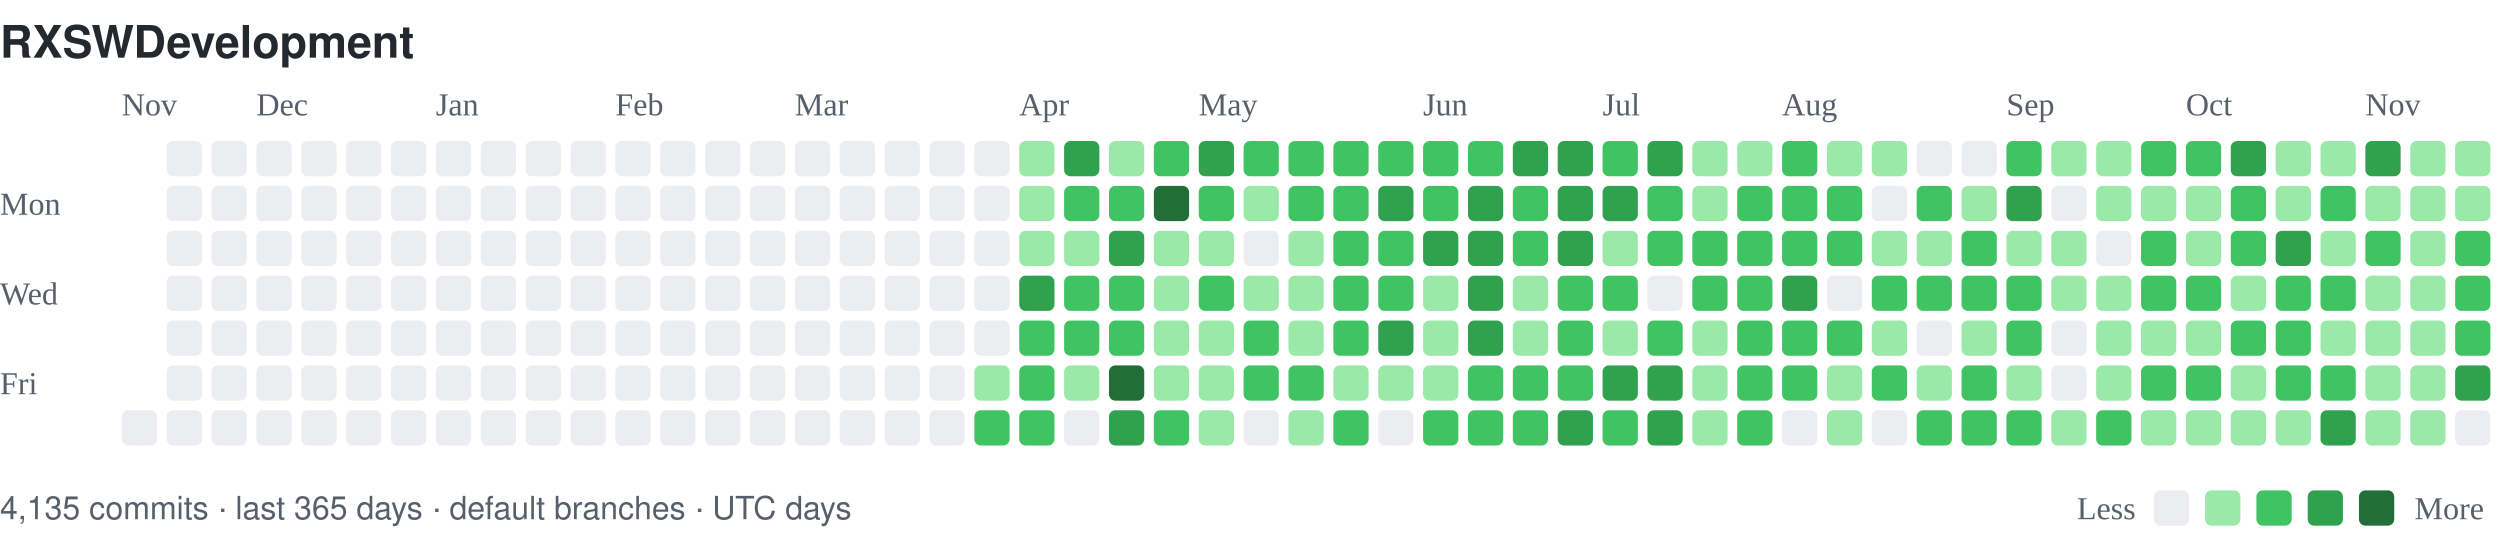
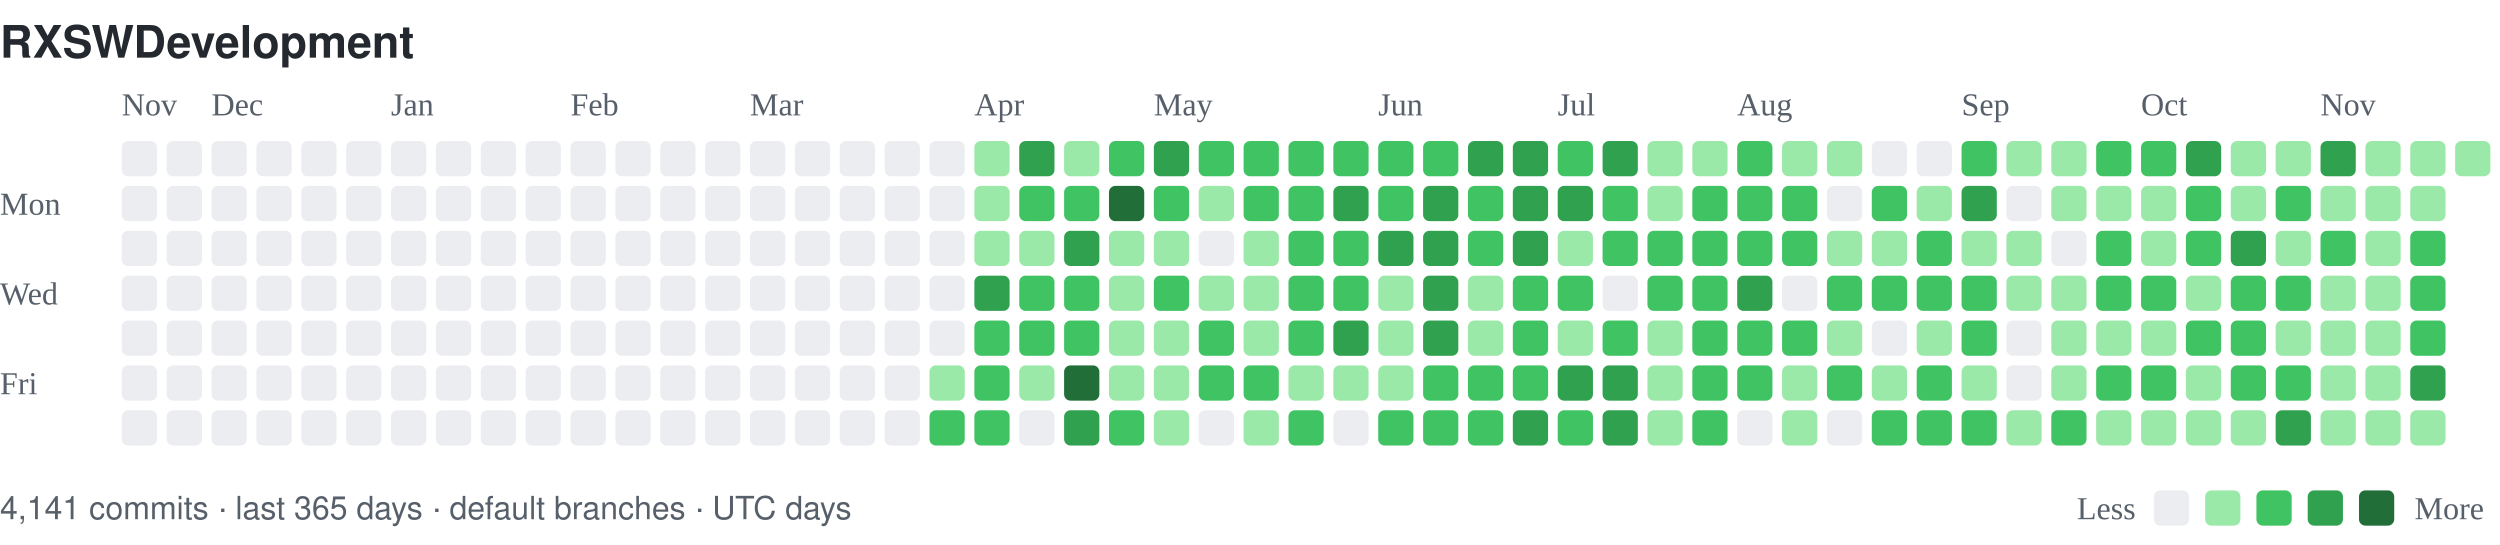
<svg xmlns="http://www.w3.org/2000/svg" width="780" height="170" viewBox="0 0 780 170" role="img">
  <text x="0" y="18" font-size="14" font-weight="600" fill="#24292f" font-family="ui-sans-serif,-apple-system,Segoe UI,Helvetica,Arial,sans-serif">RXSWDevelopment</text>
  <text x="0" y="67" font-size="10" fill="#57606a">Mon</text>
  <text x="0" y="95" font-size="10" fill="#57606a">Wed</text>
  <text x="0" y="123" font-size="10" fill="#57606a">Fri</text>
  <text x="38" y="36" font-size="10" fill="#57606a">Nov</text>
+   <rect x="38" y="44" width="11" height="11" rx="2" fill="#ebedf0" />
+   <rect x="38" y="58" width="11" height="11" rx="2" fill="#ebedf0" />
+   <rect x="38" y="72" width="11" height="11" rx="2" fill="#ebedf0" />
+   <rect x="38" y="86" width="11" height="11" rx="2" fill="#ebedf0" />
+   <rect x="38" y="100" width="11" height="11" rx="2" fill="#ebedf0" />
+   <rect x="38" y="114" width="11" height="11" rx="2" fill="#ebedf0" />
  <rect x="38" y="128" width="11" height="11" rx="2" fill="#ebedf0" />
  <rect x="52" y="44" width="11" height="11" rx="2" fill="#ebedf0" />
  <rect x="52" y="58" width="11" height="11" rx="2" fill="#ebedf0" />
  <rect x="52" y="72" width="11" height="11" rx="2" fill="#ebedf0" />
  <rect x="52" y="86" width="11" height="11" rx="2" fill="#ebedf0" />
  <rect x="52" y="100" width="11" height="11" rx="2" fill="#ebedf0" />
  <rect x="52" y="114" width="11" height="11" rx="2" fill="#ebedf0" />
  <rect x="52" y="128" width="11" height="11" rx="2" fill="#ebedf0" />
+   <text x="66" y="36" font-size="10" fill="#57606a">Dec</text>
  <rect x="66" y="44" width="11" height="11" rx="2" fill="#ebedf0" />
  <rect x="66" y="58" width="11" height="11" rx="2" fill="#ebedf0" />
  <rect x="66" y="72" width="11" height="11" rx="2" fill="#ebedf0" />
  <rect x="66" y="86" width="11" height="11" rx="2" fill="#ebedf0" />
  <rect x="66" y="100" width="11" height="11" rx="2" fill="#ebedf0" />
  <rect x="66" y="114" width="11" height="11" rx="2" fill="#ebedf0" />
  <rect x="66" y="128" width="11" height="11" rx="2" fill="#ebedf0" />
-   <text x="80" y="36" font-size="10" fill="#57606a">Dec</text>
  <rect x="80" y="44" width="11" height="11" rx="2" fill="#ebedf0" />
  <rect x="80" y="58" width="11" height="11" rx="2" fill="#ebedf0" />
  <rect x="80" y="72" width="11" height="11" rx="2" fill="#ebedf0" />
  <rect x="80" y="86" width="11" height="11" rx="2" fill="#ebedf0" />
  <rect x="80" y="100" width="11" height="11" rx="2" fill="#ebedf0" />
  <rect x="80" y="114" width="11" height="11" rx="2" fill="#ebedf0" />
  <rect x="80" y="128" width="11" height="11" rx="2" fill="#ebedf0" />
  <rect x="94" y="44" width="11" height="11" rx="2" fill="#ebedf0" />
  <rect x="94" y="58" width="11" height="11" rx="2" fill="#ebedf0" />
  <rect x="94" y="72" width="11" height="11" rx="2" fill="#ebedf0" />
  <rect x="94" y="86" width="11" height="11" rx="2" fill="#ebedf0" />
  <rect x="94" y="100" width="11" height="11" rx="2" fill="#ebedf0" />
  <rect x="94" y="114" width="11" height="11" rx="2" fill="#ebedf0" />
  <rect x="94" y="128" width="11" height="11" rx="2" fill="#ebedf0" />
  <rect x="108" y="44" width="11" height="11" rx="2" fill="#ebedf0" />
  <rect x="108" y="58" width="11" height="11" rx="2" fill="#ebedf0" />
  <rect x="108" y="72" width="11" height="11" rx="2" fill="#ebedf0" />
  <rect x="108" y="86" width="11" height="11" rx="2" fill="#ebedf0" />
  <rect x="108" y="100" width="11" height="11" rx="2" fill="#ebedf0" />
  <rect x="108" y="114" width="11" height="11" rx="2" fill="#ebedf0" />
  <rect x="108" y="128" width="11" height="11" rx="2" fill="#ebedf0" />
+   <text x="122" y="36" font-size="10" fill="#57606a">Jan</text>
  <rect x="122" y="44" width="11" height="11" rx="2" fill="#ebedf0" />
  <rect x="122" y="58" width="11" height="11" rx="2" fill="#ebedf0" />
  <rect x="122" y="72" width="11" height="11" rx="2" fill="#ebedf0" />
  <rect x="122" y="86" width="11" height="11" rx="2" fill="#ebedf0" />
  <rect x="122" y="100" width="11" height="11" rx="2" fill="#ebedf0" />
  <rect x="122" y="114" width="11" height="11" rx="2" fill="#ebedf0" />
  <rect x="122" y="128" width="11" height="11" rx="2" fill="#ebedf0" />
-   <text x="136" y="36" font-size="10" fill="#57606a">Jan</text>
  <rect x="136" y="44" width="11" height="11" rx="2" fill="#ebedf0" />
  <rect x="136" y="58" width="11" height="11" rx="2" fill="#ebedf0" />
  <rect x="136" y="72" width="11" height="11" rx="2" fill="#ebedf0" />
  <rect x="136" y="86" width="11" height="11" rx="2" fill="#ebedf0" />
  <rect x="136" y="100" width="11" height="11" rx="2" fill="#ebedf0" />
  <rect x="136" y="114" width="11" height="11" rx="2" fill="#ebedf0" />
  <rect x="136" y="128" width="11" height="11" rx="2" fill="#ebedf0" />
  <rect x="150" y="44" width="11" height="11" rx="2" fill="#ebedf0" />
  <rect x="150" y="58" width="11" height="11" rx="2" fill="#ebedf0" />
  <rect x="150" y="72" width="11" height="11" rx="2" fill="#ebedf0" />
  <rect x="150" y="86" width="11" height="11" rx="2" fill="#ebedf0" />
  <rect x="150" y="100" width="11" height="11" rx="2" fill="#ebedf0" />
  <rect x="150" y="114" width="11" height="11" rx="2" fill="#ebedf0" />
  <rect x="150" y="128" width="11" height="11" rx="2" fill="#ebedf0" />
  <rect x="164" y="44" width="11" height="11" rx="2" fill="#ebedf0" />
  <rect x="164" y="58" width="11" height="11" rx="2" fill="#ebedf0" />
  <rect x="164" y="72" width="11" height="11" rx="2" fill="#ebedf0" />
  <rect x="164" y="86" width="11" height="11" rx="2" fill="#ebedf0" />
  <rect x="164" y="100" width="11" height="11" rx="2" fill="#ebedf0" />
  <rect x="164" y="114" width="11" height="11" rx="2" fill="#ebedf0" />
  <rect x="164" y="128" width="11" height="11" rx="2" fill="#ebedf0" />
+   <text x="178" y="36" font-size="10" fill="#57606a">Feb</text>
  <rect x="178" y="44" width="11" height="11" rx="2" fill="#ebedf0" />
  <rect x="178" y="58" width="11" height="11" rx="2" fill="#ebedf0" />
  <rect x="178" y="72" width="11" height="11" rx="2" fill="#ebedf0" />
  <rect x="178" y="86" width="11" height="11" rx="2" fill="#ebedf0" />
  <rect x="178" y="100" width="11" height="11" rx="2" fill="#ebedf0" />
  <rect x="178" y="114" width="11" height="11" rx="2" fill="#ebedf0" />
  <rect x="178" y="128" width="11" height="11" rx="2" fill="#ebedf0" />
-   <text x="192" y="36" font-size="10" fill="#57606a">Feb</text>
  <rect x="192" y="44" width="11" height="11" rx="2" fill="#ebedf0" />
  <rect x="192" y="58" width="11" height="11" rx="2" fill="#ebedf0" />
  <rect x="192" y="72" width="11" height="11" rx="2" fill="#ebedf0" />
  <rect x="192" y="86" width="11" height="11" rx="2" fill="#ebedf0" />
  <rect x="192" y="100" width="11" height="11" rx="2" fill="#ebedf0" />
  <rect x="192" y="114" width="11" height="11" rx="2" fill="#ebedf0" />
  <rect x="192" y="128" width="11" height="11" rx="2" fill="#ebedf0" />
  <rect x="206" y="44" width="11" height="11" rx="2" fill="#ebedf0" />
  <rect x="206" y="58" width="11" height="11" rx="2" fill="#ebedf0" />
  <rect x="206" y="72" width="11" height="11" rx="2" fill="#ebedf0" />
  <rect x="206" y="86" width="11" height="11" rx="2" fill="#ebedf0" />
  <rect x="206" y="100" width="11" height="11" rx="2" fill="#ebedf0" />
  <rect x="206" y="114" width="11" height="11" rx="2" fill="#ebedf0" />
  <rect x="206" y="128" width="11" height="11" rx="2" fill="#ebedf0" />
  <rect x="220" y="44" width="11" height="11" rx="2" fill="#ebedf0" />
  <rect x="220" y="58" width="11" height="11" rx="2" fill="#ebedf0" />
  <rect x="220" y="72" width="11" height="11" rx="2" fill="#ebedf0" />
  <rect x="220" y="86" width="11" height="11" rx="2" fill="#ebedf0" />
  <rect x="220" y="100" width="11" height="11" rx="2" fill="#ebedf0" />
  <rect x="220" y="114" width="11" height="11" rx="2" fill="#ebedf0" />
  <rect x="220" y="128" width="11" height="11" rx="2" fill="#ebedf0" />
+   <text x="234" y="36" font-size="10" fill="#57606a">Mar</text>
  <rect x="234" y="44" width="11" height="11" rx="2" fill="#ebedf0" />
  <rect x="234" y="58" width="11" height="11" rx="2" fill="#ebedf0" />
  <rect x="234" y="72" width="11" height="11" rx="2" fill="#ebedf0" />
  <rect x="234" y="86" width="11" height="11" rx="2" fill="#ebedf0" />
  <rect x="234" y="100" width="11" height="11" rx="2" fill="#ebedf0" />
  <rect x="234" y="114" width="11" height="11" rx="2" fill="#ebedf0" />
  <rect x="234" y="128" width="11" height="11" rx="2" fill="#ebedf0" />
-   <text x="248" y="36" font-size="10" fill="#57606a">Mar</text>
  <rect x="248" y="44" width="11" height="11" rx="2" fill="#ebedf0" />
  <rect x="248" y="58" width="11" height="11" rx="2" fill="#ebedf0" />
  <rect x="248" y="72" width="11" height="11" rx="2" fill="#ebedf0" />
  <rect x="248" y="86" width="11" height="11" rx="2" fill="#ebedf0" />
  <rect x="248" y="100" width="11" height="11" rx="2" fill="#ebedf0" />
  <rect x="248" y="114" width="11" height="11" rx="2" fill="#ebedf0" />
  <rect x="248" y="128" width="11" height="11" rx="2" fill="#ebedf0" />
  <rect x="262" y="44" width="11" height="11" rx="2" fill="#ebedf0" />
  <rect x="262" y="58" width="11" height="11" rx="2" fill="#ebedf0" />
  <rect x="262" y="72" width="11" height="11" rx="2" fill="#ebedf0" />
  <rect x="262" y="86" width="11" height="11" rx="2" fill="#ebedf0" />
  <rect x="262" y="100" width="11" height="11" rx="2" fill="#ebedf0" />
  <rect x="262" y="114" width="11" height="11" rx="2" fill="#ebedf0" />
  <rect x="262" y="128" width="11" height="11" rx="2" fill="#ebedf0" />
  <rect x="276" y="44" width="11" height="11" rx="2" fill="#ebedf0" />
  <rect x="276" y="58" width="11" height="11" rx="2" fill="#ebedf0" />
  <rect x="276" y="72" width="11" height="11" rx="2" fill="#ebedf0" />
  <rect x="276" y="86" width="11" height="11" rx="2" fill="#ebedf0" />
  <rect x="276" y="100" width="11" height="11" rx="2" fill="#ebedf0" />
  <rect x="276" y="114" width="11" height="11" rx="2" fill="#ebedf0" />
  <rect x="276" y="128" width="11" height="11" rx="2" fill="#ebedf0" />
  <rect x="290" y="44" width="11" height="11" rx="2" fill="#ebedf0" />
  <rect x="290" y="58" width="11" height="11" rx="2" fill="#ebedf0" />
  <rect x="290" y="72" width="11" height="11" rx="2" fill="#ebedf0" />
  <rect x="290" y="86" width="11" height="11" rx="2" fill="#ebedf0" />
  <rect x="290" y="100" width="11" height="11" rx="2" fill="#ebedf0" />
-   <rect x="290" y="114" width="11" height="11" rx="2" fill="#ebedf0" />
-   <rect x="290" y="128" width="11" height="11" rx="2" fill="#ebedf0" />
-   <rect x="304" y="44" width="11" height="11" rx="2" fill="#ebedf0" />
-   <rect x="304" y="58" width="11" height="11" rx="2" fill="#ebedf0" />
-   <rect x="304" y="72" width="11" height="11" rx="2" fill="#ebedf0" />
-   <rect x="304" y="86" width="11" height="11" rx="2" fill="#ebedf0" />
-   <rect x="304" y="100" width="11" height="11" rx="2" fill="#ebedf0" />
-   <rect x="304" y="114" width="11" height="11" rx="2" fill="#9be9a8" />
+   <rect x="290" y="114" width="11" height="11" rx="2" fill="#9be9a8" />
+   <rect x="290" y="128" width="11" height="11" rx="2" fill="#40c463" />
+   <text x="304" y="36" font-size="10" fill="#57606a">Apr</text>
+   <rect x="304" y="44" width="11" height="11" rx="2" fill="#9be9a8" />
+   <rect x="304" y="58" width="11" height="11" rx="2" fill="#9be9a8" />
+   <rect x="304" y="72" width="11" height="11" rx="2" fill="#9be9a8" />
+   <rect x="304" y="86" width="11" height="11" rx="2" fill="#30a14e" />
+   <rect x="304" y="100" width="11" height="11" rx="2" fill="#40c463" />
+   <rect x="304" y="114" width="11" height="11" rx="2" fill="#40c463" />
  <rect x="304" y="128" width="11" height="11" rx="2" fill="#40c463" />
-   <text x="318" y="36" font-size="10" fill="#57606a">Apr</text>
-   <rect x="318" y="44" width="11" height="11" rx="2" fill="#9be9a8" />
-   <rect x="318" y="58" width="11" height="11" rx="2" fill="#9be9a8" />
+   <rect x="318" y="44" width="11" height="11" rx="2" fill="#30a14e" />
+   <rect x="318" y="58" width="11" height="11" rx="2" fill="#40c463" />
  <rect x="318" y="72" width="11" height="11" rx="2" fill="#9be9a8" />
-   <rect x="318" y="86" width="11" height="11" rx="2" fill="#30a14e" />
+   <rect x="318" y="86" width="11" height="11" rx="2" fill="#40c463" />
  <rect x="318" y="100" width="11" height="11" rx="2" fill="#40c463" />
-   <rect x="318" y="114" width="11" height="11" rx="2" fill="#40c463" />
-   <rect x="318" y="128" width="11" height="11" rx="2" fill="#40c463" />
-   <rect x="332" y="44" width="11" height="11" rx="2" fill="#30a14e" />
+   <rect x="318" y="114" width="11" height="11" rx="2" fill="#9be9a8" />
+   <rect x="318" y="128" width="11" height="11" rx="2" fill="#ebedf0" />
+   <rect x="332" y="44" width="11" height="11" rx="2" fill="#9be9a8" />
  <rect x="332" y="58" width="11" height="11" rx="2" fill="#40c463" />
-   <rect x="332" y="72" width="11" height="11" rx="2" fill="#9be9a8" />
+   <rect x="332" y="72" width="11" height="11" rx="2" fill="#30a14e" />
  <rect x="332" y="86" width="11" height="11" rx="2" fill="#40c463" />
  <rect x="332" y="100" width="11" height="11" rx="2" fill="#40c463" />
-   <rect x="332" y="114" width="11" height="11" rx="2" fill="#9be9a8" />
-   <rect x="332" y="128" width="11" height="11" rx="2" fill="#ebedf0" />
-   <rect x="346" y="44" width="11" height="11" rx="2" fill="#9be9a8" />
-   <rect x="346" y="58" width="11" height="11" rx="2" fill="#40c463" />
-   <rect x="346" y="72" width="11" height="11" rx="2" fill="#30a14e" />
-   <rect x="346" y="86" width="11" height="11" rx="2" fill="#40c463" />
-   <rect x="346" y="100" width="11" height="11" rx="2" fill="#40c463" />
-   <rect x="346" y="114" width="11" height="11" rx="2" fill="#216e39" />
-   <rect x="346" y="128" width="11" height="11" rx="2" fill="#30a14e" />
-   <rect x="360" y="44" width="11" height="11" rx="2" fill="#40c463" />
-   <rect x="360" y="58" width="11" height="11" rx="2" fill="#216e39" />
+   <rect x="332" y="114" width="11" height="11" rx="2" fill="#216e39" />
+   <rect x="332" y="128" width="11" height="11" rx="2" fill="#30a14e" />
+   <rect x="346" y="44" width="11" height="11" rx="2" fill="#40c463" />
+   <rect x="346" y="58" width="11" height="11" rx="2" fill="#216e39" />
+   <rect x="346" y="72" width="11" height="11" rx="2" fill="#9be9a8" />
+   <rect x="346" y="86" width="11" height="11" rx="2" fill="#9be9a8" />
+   <rect x="346" y="100" width="11" height="11" rx="2" fill="#9be9a8" />
+   <rect x="346" y="114" width="11" height="11" rx="2" fill="#9be9a8" />
+   <rect x="346" y="128" width="11" height="11" rx="2" fill="#40c463" />
+   <text x="360" y="36" font-size="10" fill="#57606a">May</text>
+   <rect x="360" y="44" width="11" height="11" rx="2" fill="#30a14e" />
+   <rect x="360" y="58" width="11" height="11" rx="2" fill="#40c463" />
  <rect x="360" y="72" width="11" height="11" rx="2" fill="#9be9a8" />
-   <rect x="360" y="86" width="11" height="11" rx="2" fill="#9be9a8" />
+   <rect x="360" y="86" width="11" height="11" rx="2" fill="#40c463" />
  <rect x="360" y="100" width="11" height="11" rx="2" fill="#9be9a8" />
  <rect x="360" y="114" width="11" height="11" rx="2" fill="#9be9a8" />
-   <rect x="360" y="128" width="11" height="11" rx="2" fill="#40c463" />
-   <text x="374" y="36" font-size="10" fill="#57606a">May</text>
-   <rect x="374" y="44" width="11" height="11" rx="2" fill="#30a14e" />
-   <rect x="374" y="58" width="11" height="11" rx="2" fill="#40c463" />
-   <rect x="374" y="72" width="11" height="11" rx="2" fill="#9be9a8" />
-   <rect x="374" y="86" width="11" height="11" rx="2" fill="#40c463" />
-   <rect x="374" y="100" width="11" height="11" rx="2" fill="#9be9a8" />
-   <rect x="374" y="114" width="11" height="11" rx="2" fill="#9be9a8" />
-   <rect x="374" y="128" width="11" height="11" rx="2" fill="#9be9a8" />
+   <rect x="360" y="128" width="11" height="11" rx="2" fill="#9be9a8" />
+   <rect x="374" y="44" width="11" height="11" rx="2" fill="#40c463" />
+   <rect x="374" y="58" width="11" height="11" rx="2" fill="#9be9a8" />
+   <rect x="374" y="72" width="11" height="11" rx="2" fill="#ebedf0" />
+   <rect x="374" y="86" width="11" height="11" rx="2" fill="#9be9a8" />
+   <rect x="374" y="100" width="11" height="11" rx="2" fill="#40c463" />
+   <rect x="374" y="114" width="11" height="11" rx="2" fill="#40c463" />
+   <rect x="374" y="128" width="11" height="11" rx="2" fill="#ebedf0" />
  <rect x="388" y="44" width="11" height="11" rx="2" fill="#40c463" />
-   <rect x="388" y="58" width="11" height="11" rx="2" fill="#9be9a8" />
-   <rect x="388" y="72" width="11" height="11" rx="2" fill="#ebedf0" />
+   <rect x="388" y="58" width="11" height="11" rx="2" fill="#40c463" />
+   <rect x="388" y="72" width="11" height="11" rx="2" fill="#9be9a8" />
  <rect x="388" y="86" width="11" height="11" rx="2" fill="#9be9a8" />
-   <rect x="388" y="100" width="11" height="11" rx="2" fill="#40c463" />
+   <rect x="388" y="100" width="11" height="11" rx="2" fill="#9be9a8" />
  <rect x="388" y="114" width="11" height="11" rx="2" fill="#40c463" />
-   <rect x="388" y="128" width="11" height="11" rx="2" fill="#ebedf0" />
+   <rect x="388" y="128" width="11" height="11" rx="2" fill="#9be9a8" />
  <rect x="402" y="44" width="11" height="11" rx="2" fill="#40c463" />
  <rect x="402" y="58" width="11" height="11" rx="2" fill="#40c463" />
-   <rect x="402" y="72" width="11" height="11" rx="2" fill="#9be9a8" />
-   <rect x="402" y="86" width="11" height="11" rx="2" fill="#9be9a8" />
-   <rect x="402" y="100" width="11" height="11" rx="2" fill="#9be9a8" />
-   <rect x="402" y="114" width="11" height="11" rx="2" fill="#40c463" />
-   <rect x="402" y="128" width="11" height="11" rx="2" fill="#9be9a8" />
+   <rect x="402" y="72" width="11" height="11" rx="2" fill="#40c463" />
+   <rect x="402" y="86" width="11" height="11" rx="2" fill="#40c463" />
+   <rect x="402" y="100" width="11" height="11" rx="2" fill="#40c463" />
+   <rect x="402" y="114" width="11" height="11" rx="2" fill="#9be9a8" />
+   <rect x="402" y="128" width="11" height="11" rx="2" fill="#40c463" />
  <rect x="416" y="44" width="11" height="11" rx="2" fill="#40c463" />
-   <rect x="416" y="58" width="11" height="11" rx="2" fill="#40c463" />
+   <rect x="416" y="58" width="11" height="11" rx="2" fill="#30a14e" />
  <rect x="416" y="72" width="11" height="11" rx="2" fill="#40c463" />
  <rect x="416" y="86" width="11" height="11" rx="2" fill="#40c463" />
-   <rect x="416" y="100" width="11" height="11" rx="2" fill="#40c463" />
+   <rect x="416" y="100" width="11" height="11" rx="2" fill="#30a14e" />
  <rect x="416" y="114" width="11" height="11" rx="2" fill="#9be9a8" />
-   <rect x="416" y="128" width="11" height="11" rx="2" fill="#40c463" />
+   <rect x="416" y="128" width="11" height="11" rx="2" fill="#ebedf0" />
+   <text x="430" y="36" font-size="10" fill="#57606a">Jun</text>
  <rect x="430" y="44" width="11" height="11" rx="2" fill="#40c463" />
-   <rect x="430" y="58" width="11" height="11" rx="2" fill="#30a14e" />
-   <rect x="430" y="72" width="11" height="11" rx="2" fill="#40c463" />
-   <rect x="430" y="86" width="11" height="11" rx="2" fill="#40c463" />
-   <rect x="430" y="100" width="11" height="11" rx="2" fill="#30a14e" />
+   <rect x="430" y="58" width="11" height="11" rx="2" fill="#40c463" />
+   <rect x="430" y="72" width="11" height="11" rx="2" fill="#30a14e" />
+   <rect x="430" y="86" width="11" height="11" rx="2" fill="#9be9a8" />
+   <rect x="430" y="100" width="11" height="11" rx="2" fill="#9be9a8" />
  <rect x="430" y="114" width="11" height="11" rx="2" fill="#9be9a8" />
-   <rect x="430" y="128" width="11" height="11" rx="2" fill="#ebedf0" />
-   <text x="444" y="36" font-size="10" fill="#57606a">Jun</text>
+   <rect x="430" y="128" width="11" height="11" rx="2" fill="#40c463" />
  <rect x="444" y="44" width="11" height="11" rx="2" fill="#40c463" />
-   <rect x="444" y="58" width="11" height="11" rx="2" fill="#40c463" />
+   <rect x="444" y="58" width="11" height="11" rx="2" fill="#30a14e" />
  <rect x="444" y="72" width="11" height="11" rx="2" fill="#30a14e" />
-   <rect x="444" y="86" width="11" height="11" rx="2" fill="#9be9a8" />
-   <rect x="444" y="100" width="11" height="11" rx="2" fill="#9be9a8" />
-   <rect x="444" y="114" width="11" height="11" rx="2" fill="#9be9a8" />
+   <rect x="444" y="86" width="11" height="11" rx="2" fill="#30a14e" />
+   <rect x="444" y="100" width="11" height="11" rx="2" fill="#30a14e" />
+   <rect x="444" y="114" width="11" height="11" rx="2" fill="#40c463" />
  <rect x="444" y="128" width="11" height="11" rx="2" fill="#40c463" />
-   <rect x="458" y="44" width="11" height="11" rx="2" fill="#40c463" />
-   <rect x="458" y="58" width="11" height="11" rx="2" fill="#30a14e" />
-   <rect x="458" y="72" width="11" height="11" rx="2" fill="#30a14e" />
-   <rect x="458" y="86" width="11" height="11" rx="2" fill="#30a14e" />
-   <rect x="458" y="100" width="11" height="11" rx="2" fill="#30a14e" />
+   <rect x="458" y="44" width="11" height="11" rx="2" fill="#30a14e" />
+   <rect x="458" y="58" width="11" height="11" rx="2" fill="#40c463" />
+   <rect x="458" y="72" width="11" height="11" rx="2" fill="#40c463" />
+   <rect x="458" y="86" width="11" height="11" rx="2" fill="#9be9a8" />
+   <rect x="458" y="100" width="11" height="11" rx="2" fill="#9be9a8" />
  <rect x="458" y="114" width="11" height="11" rx="2" fill="#40c463" />
  <rect x="458" y="128" width="11" height="11" rx="2" fill="#40c463" />
  <rect x="472" y="44" width="11" height="11" rx="2" fill="#30a14e" />
-   <rect x="472" y="58" width="11" height="11" rx="2" fill="#40c463" />
-   <rect x="472" y="72" width="11" height="11" rx="2" fill="#40c463" />
-   <rect x="472" y="86" width="11" height="11" rx="2" fill="#9be9a8" />
-   <rect x="472" y="100" width="11" height="11" rx="2" fill="#9be9a8" />
+   <rect x="472" y="58" width="11" height="11" rx="2" fill="#30a14e" />
+   <rect x="472" y="72" width="11" height="11" rx="2" fill="#30a14e" />
+   <rect x="472" y="86" width="11" height="11" rx="2" fill="#40c463" />
+   <rect x="472" y="100" width="11" height="11" rx="2" fill="#40c463" />
  <rect x="472" y="114" width="11" height="11" rx="2" fill="#40c463" />
-   <rect x="472" y="128" width="11" height="11" rx="2" fill="#40c463" />
-   <rect x="486" y="44" width="11" height="11" rx="2" fill="#30a14e" />
+   <rect x="472" y="128" width="11" height="11" rx="2" fill="#30a14e" />
+   <text x="486" y="36" font-size="10" fill="#57606a">Jul</text>
+   <rect x="486" y="44" width="11" height="11" rx="2" fill="#40c463" />
  <rect x="486" y="58" width="11" height="11" rx="2" fill="#30a14e" />
-   <rect x="486" y="72" width="11" height="11" rx="2" fill="#30a14e" />
+   <rect x="486" y="72" width="11" height="11" rx="2" fill="#9be9a8" />
  <rect x="486" y="86" width="11" height="11" rx="2" fill="#40c463" />
-   <rect x="486" y="100" width="11" height="11" rx="2" fill="#40c463" />
-   <rect x="486" y="114" width="11" height="11" rx="2" fill="#40c463" />
-   <rect x="486" y="128" width="11" height="11" rx="2" fill="#30a14e" />
-   <text x="500" y="36" font-size="10" fill="#57606a">Jul</text>
-   <rect x="500" y="44" width="11" height="11" rx="2" fill="#40c463" />
-   <rect x="500" y="58" width="11" height="11" rx="2" fill="#30a14e" />
-   <rect x="500" y="72" width="11" height="11" rx="2" fill="#9be9a8" />
-   <rect x="500" y="86" width="11" height="11" rx="2" fill="#40c463" />
-   <rect x="500" y="100" width="11" height="11" rx="2" fill="#9be9a8" />
+   <rect x="486" y="100" width="11" height="11" rx="2" fill="#9be9a8" />
+   <rect x="486" y="114" width="11" height="11" rx="2" fill="#30a14e" />
+   <rect x="486" y="128" width="11" height="11" rx="2" fill="#40c463" />
+   <rect x="500" y="44" width="11" height="11" rx="2" fill="#30a14e" />
+   <rect x="500" y="58" width="11" height="11" rx="2" fill="#40c463" />
+   <rect x="500" y="72" width="11" height="11" rx="2" fill="#40c463" />
+   <rect x="500" y="86" width="11" height="11" rx="2" fill="#ebedf0" />
+   <rect x="500" y="100" width="11" height="11" rx="2" fill="#40c463" />
  <rect x="500" y="114" width="11" height="11" rx="2" fill="#30a14e" />
-   <rect x="500" y="128" width="11" height="11" rx="2" fill="#40c463" />
-   <rect x="514" y="44" width="11" height="11" rx="2" fill="#30a14e" />
-   <rect x="514" y="58" width="11" height="11" rx="2" fill="#40c463" />
+   <rect x="500" y="128" width="11" height="11" rx="2" fill="#30a14e" />
+   <rect x="514" y="44" width="11" height="11" rx="2" fill="#9be9a8" />
+   <rect x="514" y="58" width="11" height="11" rx="2" fill="#9be9a8" />
  <rect x="514" y="72" width="11" height="11" rx="2" fill="#40c463" />
-   <rect x="514" y="86" width="11" height="11" rx="2" fill="#ebedf0" />
-   <rect x="514" y="100" width="11" height="11" rx="2" fill="#40c463" />
-   <rect x="514" y="114" width="11" height="11" rx="2" fill="#30a14e" />
-   <rect x="514" y="128" width="11" height="11" rx="2" fill="#30a14e" />
+   <rect x="514" y="86" width="11" height="11" rx="2" fill="#40c463" />
+   <rect x="514" y="100" width="11" height="11" rx="2" fill="#9be9a8" />
+   <rect x="514" y="114" width="11" height="11" rx="2" fill="#9be9a8" />
+   <rect x="514" y="128" width="11" height="11" rx="2" fill="#9be9a8" />
  <rect x="528" y="44" width="11" height="11" rx="2" fill="#9be9a8" />
-   <rect x="528" y="58" width="11" height="11" rx="2" fill="#9be9a8" />
+   <rect x="528" y="58" width="11" height="11" rx="2" fill="#40c463" />
  <rect x="528" y="72" width="11" height="11" rx="2" fill="#40c463" />
  <rect x="528" y="86" width="11" height="11" rx="2" fill="#40c463" />
-   <rect x="528" y="100" width="11" height="11" rx="2" fill="#9be9a8" />
-   <rect x="528" y="114" width="11" height="11" rx="2" fill="#9be9a8" />
-   <rect x="528" y="128" width="11" height="11" rx="2" fill="#9be9a8" />
-   <rect x="542" y="44" width="11" height="11" rx="2" fill="#9be9a8" />
+   <rect x="528" y="100" width="11" height="11" rx="2" fill="#40c463" />
+   <rect x="528" y="114" width="11" height="11" rx="2" fill="#40c463" />
+   <rect x="528" y="128" width="11" height="11" rx="2" fill="#40c463" />
+   <text x="542" y="36" font-size="10" fill="#57606a">Aug</text>
+   <rect x="542" y="44" width="11" height="11" rx="2" fill="#40c463" />
  <rect x="542" y="58" width="11" height="11" rx="2" fill="#40c463" />
  <rect x="542" y="72" width="11" height="11" rx="2" fill="#40c463" />
-   <rect x="542" y="86" width="11" height="11" rx="2" fill="#40c463" />
+   <rect x="542" y="86" width="11" height="11" rx="2" fill="#30a14e" />
  <rect x="542" y="100" width="11" height="11" rx="2" fill="#40c463" />
  <rect x="542" y="114" width="11" height="11" rx="2" fill="#40c463" />
-   <rect x="542" y="128" width="11" height="11" rx="2" fill="#40c463" />
-   <text x="556" y="36" font-size="10" fill="#57606a">Aug</text>
-   <rect x="556" y="44" width="11" height="11" rx="2" fill="#40c463" />
+   <rect x="542" y="128" width="11" height="11" rx="2" fill="#ebedf0" />
+   <rect x="556" y="44" width="11" height="11" rx="2" fill="#9be9a8" />
  <rect x="556" y="58" width="11" height="11" rx="2" fill="#40c463" />
  <rect x="556" y="72" width="11" height="11" rx="2" fill="#40c463" />
-   <rect x="556" y="86" width="11" height="11" rx="2" fill="#30a14e" />
+   <rect x="556" y="86" width="11" height="11" rx="2" fill="#ebedf0" />
  <rect x="556" y="100" width="11" height="11" rx="2" fill="#40c463" />
-   <rect x="556" y="114" width="11" height="11" rx="2" fill="#40c463" />
-   <rect x="556" y="128" width="11" height="11" rx="2" fill="#ebedf0" />
+   <rect x="556" y="114" width="11" height="11" rx="2" fill="#9be9a8" />
+   <rect x="556" y="128" width="11" height="11" rx="2" fill="#9be9a8" />
  <rect x="570" y="44" width="11" height="11" rx="2" fill="#9be9a8" />
-   <rect x="570" y="58" width="11" height="11" rx="2" fill="#40c463" />
-   <rect x="570" y="72" width="11" height="11" rx="2" fill="#40c463" />
-   <rect x="570" y="86" width="11" height="11" rx="2" fill="#ebedf0" />
-   <rect x="570" y="100" width="11" height="11" rx="2" fill="#40c463" />
-   <rect x="570" y="114" width="11" height="11" rx="2" fill="#9be9a8" />
-   <rect x="570" y="128" width="11" height="11" rx="2" fill="#9be9a8" />
-   <rect x="584" y="44" width="11" height="11" rx="2" fill="#9be9a8" />
-   <rect x="584" y="58" width="11" height="11" rx="2" fill="#ebedf0" />
+   <rect x="570" y="58" width="11" height="11" rx="2" fill="#ebedf0" />
+   <rect x="570" y="72" width="11" height="11" rx="2" fill="#9be9a8" />
+   <rect x="570" y="86" width="11" height="11" rx="2" fill="#40c463" />
+   <rect x="570" y="100" width="11" height="11" rx="2" fill="#9be9a8" />
+   <rect x="570" y="114" width="11" height="11" rx="2" fill="#40c463" />
+   <rect x="570" y="128" width="11" height="11" rx="2" fill="#ebedf0" />
+   <rect x="584" y="44" width="11" height="11" rx="2" fill="#ebedf0" />
+   <rect x="584" y="58" width="11" height="11" rx="2" fill="#40c463" />
  <rect x="584" y="72" width="11" height="11" rx="2" fill="#9be9a8" />
  <rect x="584" y="86" width="11" height="11" rx="2" fill="#40c463" />
-   <rect x="584" y="100" width="11" height="11" rx="2" fill="#9be9a8" />
-   <rect x="584" y="114" width="11" height="11" rx="2" fill="#40c463" />
-   <rect x="584" y="128" width="11" height="11" rx="2" fill="#ebedf0" />
+   <rect x="584" y="100" width="11" height="11" rx="2" fill="#ebedf0" />
+   <rect x="584" y="114" width="11" height="11" rx="2" fill="#9be9a8" />
+   <rect x="584" y="128" width="11" height="11" rx="2" fill="#40c463" />
  <rect x="598" y="44" width="11" height="11" rx="2" fill="#ebedf0" />
-   <rect x="598" y="58" width="11" height="11" rx="2" fill="#40c463" />
-   <rect x="598" y="72" width="11" height="11" rx="2" fill="#9be9a8" />
+   <rect x="598" y="58" width="11" height="11" rx="2" fill="#9be9a8" />
+   <rect x="598" y="72" width="11" height="11" rx="2" fill="#40c463" />
  <rect x="598" y="86" width="11" height="11" rx="2" fill="#40c463" />
-   <rect x="598" y="100" width="11" height="11" rx="2" fill="#ebedf0" />
-   <rect x="598" y="114" width="11" height="11" rx="2" fill="#9be9a8" />
+   <rect x="598" y="100" width="11" height="11" rx="2" fill="#9be9a8" />
+   <rect x="598" y="114" width="11" height="11" rx="2" fill="#40c463" />
  <rect x="598" y="128" width="11" height="11" rx="2" fill="#40c463" />
-   <rect x="612" y="44" width="11" height="11" rx="2" fill="#ebedf0" />
-   <rect x="612" y="58" width="11" height="11" rx="2" fill="#9be9a8" />
-   <rect x="612" y="72" width="11" height="11" rx="2" fill="#40c463" />
+   <text x="612" y="36" font-size="10" fill="#57606a">Sep</text>
+   <rect x="612" y="44" width="11" height="11" rx="2" fill="#40c463" />
+   <rect x="612" y="58" width="11" height="11" rx="2" fill="#30a14e" />
+   <rect x="612" y="72" width="11" height="11" rx="2" fill="#9be9a8" />
  <rect x="612" y="86" width="11" height="11" rx="2" fill="#40c463" />
-   <rect x="612" y="100" width="11" height="11" rx="2" fill="#9be9a8" />
-   <rect x="612" y="114" width="11" height="11" rx="2" fill="#40c463" />
+   <rect x="612" y="100" width="11" height="11" rx="2" fill="#40c463" />
+   <rect x="612" y="114" width="11" height="11" rx="2" fill="#9be9a8" />
  <rect x="612" y="128" width="11" height="11" rx="2" fill="#40c463" />
-   <text x="626" y="36" font-size="10" fill="#57606a">Sep</text>
-   <rect x="626" y="44" width="11" height="11" rx="2" fill="#40c463" />
-   <rect x="626" y="58" width="11" height="11" rx="2" fill="#30a14e" />
+   <rect x="626" y="44" width="11" height="11" rx="2" fill="#9be9a8" />
+   <rect x="626" y="58" width="11" height="11" rx="2" fill="#ebedf0" />
  <rect x="626" y="72" width="11" height="11" rx="2" fill="#9be9a8" />
-   <rect x="626" y="86" width="11" height="11" rx="2" fill="#40c463" />
-   <rect x="626" y="100" width="11" height="11" rx="2" fill="#40c463" />
-   <rect x="626" y="114" width="11" height="11" rx="2" fill="#9be9a8" />
-   <rect x="626" y="128" width="11" height="11" rx="2" fill="#40c463" />
+   <rect x="626" y="86" width="11" height="11" rx="2" fill="#9be9a8" />
+   <rect x="626" y="100" width="11" height="11" rx="2" fill="#ebedf0" />
+   <rect x="626" y="114" width="11" height="11" rx="2" fill="#ebedf0" />
+   <rect x="626" y="128" width="11" height="11" rx="2" fill="#9be9a8" />
  <rect x="640" y="44" width="11" height="11" rx="2" fill="#9be9a8" />
-   <rect x="640" y="58" width="11" height="11" rx="2" fill="#ebedf0" />
-   <rect x="640" y="72" width="11" height="11" rx="2" fill="#9be9a8" />
+   <rect x="640" y="58" width="11" height="11" rx="2" fill="#9be9a8" />
+   <rect x="640" y="72" width="11" height="11" rx="2" fill="#ebedf0" />
  <rect x="640" y="86" width="11" height="11" rx="2" fill="#9be9a8" />
-   <rect x="640" y="100" width="11" height="11" rx="2" fill="#ebedf0" />
-   <rect x="640" y="114" width="11" height="11" rx="2" fill="#ebedf0" />
-   <rect x="640" y="128" width="11" height="11" rx="2" fill="#9be9a8" />
-   <rect x="654" y="44" width="11" height="11" rx="2" fill="#9be9a8" />
+   <rect x="640" y="100" width="11" height="11" rx="2" fill="#9be9a8" />
+   <rect x="640" y="114" width="11" height="11" rx="2" fill="#9be9a8" />
+   <rect x="640" y="128" width="11" height="11" rx="2" fill="#40c463" />
+   <rect x="654" y="44" width="11" height="11" rx="2" fill="#40c463" />
  <rect x="654" y="58" width="11" height="11" rx="2" fill="#9be9a8" />
-   <rect x="654" y="72" width="11" height="11" rx="2" fill="#ebedf0" />
-   <rect x="654" y="86" width="11" height="11" rx="2" fill="#9be9a8" />
+   <rect x="654" y="72" width="11" height="11" rx="2" fill="#40c463" />
+   <rect x="654" y="86" width="11" height="11" rx="2" fill="#40c463" />
  <rect x="654" y="100" width="11" height="11" rx="2" fill="#9be9a8" />
-   <rect x="654" y="114" width="11" height="11" rx="2" fill="#9be9a8" />
-   <rect x="654" y="128" width="11" height="11" rx="2" fill="#40c463" />
+   <rect x="654" y="114" width="11" height="11" rx="2" fill="#40c463" />
+   <rect x="654" y="128" width="11" height="11" rx="2" fill="#9be9a8" />
+   <text x="668" y="36" font-size="10" fill="#57606a">Oct</text>
  <rect x="668" y="44" width="11" height="11" rx="2" fill="#40c463" />
  <rect x="668" y="58" width="11" height="11" rx="2" fill="#9be9a8" />
-   <rect x="668" y="72" width="11" height="11" rx="2" fill="#40c463" />
+   <rect x="668" y="72" width="11" height="11" rx="2" fill="#9be9a8" />
  <rect x="668" y="86" width="11" height="11" rx="2" fill="#40c463" />
  <rect x="668" y="100" width="11" height="11" rx="2" fill="#9be9a8" />
  <rect x="668" y="114" width="11" height="11" rx="2" fill="#40c463" />
  <rect x="668" y="128" width="11" height="11" rx="2" fill="#9be9a8" />
-   <text x="682" y="36" font-size="10" fill="#57606a">Oct</text>
-   <rect x="682" y="44" width="11" height="11" rx="2" fill="#40c463" />
-   <rect x="682" y="58" width="11" height="11" rx="2" fill="#9be9a8" />
-   <rect x="682" y="72" width="11" height="11" rx="2" fill="#9be9a8" />
-   <rect x="682" y="86" width="11" height="11" rx="2" fill="#40c463" />
-   <rect x="682" y="100" width="11" height="11" rx="2" fill="#9be9a8" />
-   <rect x="682" y="114" width="11" height="11" rx="2" fill="#40c463" />
+   <rect x="682" y="44" width="11" height="11" rx="2" fill="#30a14e" />
+   <rect x="682" y="58" width="11" height="11" rx="2" fill="#40c463" />
+   <rect x="682" y="72" width="11" height="11" rx="2" fill="#40c463" />
+   <rect x="682" y="86" width="11" height="11" rx="2" fill="#9be9a8" />
+   <rect x="682" y="100" width="11" height="11" rx="2" fill="#40c463" />
+   <rect x="682" y="114" width="11" height="11" rx="2" fill="#9be9a8" />
  <rect x="682" y="128" width="11" height="11" rx="2" fill="#9be9a8" />
-   <rect x="696" y="44" width="11" height="11" rx="2" fill="#30a14e" />
-   <rect x="696" y="58" width="11" height="11" rx="2" fill="#40c463" />
-   <rect x="696" y="72" width="11" height="11" rx="2" fill="#40c463" />
-   <rect x="696" y="86" width="11" height="11" rx="2" fill="#9be9a8" />
+   <rect x="696" y="44" width="11" height="11" rx="2" fill="#9be9a8" />
+   <rect x="696" y="58" width="11" height="11" rx="2" fill="#9be9a8" />
+   <rect x="696" y="72" width="11" height="11" rx="2" fill="#30a14e" />
+   <rect x="696" y="86" width="11" height="11" rx="2" fill="#40c463" />
  <rect x="696" y="100" width="11" height="11" rx="2" fill="#40c463" />
-   <rect x="696" y="114" width="11" height="11" rx="2" fill="#9be9a8" />
+   <rect x="696" y="114" width="11" height="11" rx="2" fill="#40c463" />
  <rect x="696" y="128" width="11" height="11" rx="2" fill="#9be9a8" />
  <rect x="710" y="44" width="11" height="11" rx="2" fill="#9be9a8" />
-   <rect x="710" y="58" width="11" height="11" rx="2" fill="#9be9a8" />
-   <rect x="710" y="72" width="11" height="11" rx="2" fill="#30a14e" />
+   <rect x="710" y="58" width="11" height="11" rx="2" fill="#40c463" />
+   <rect x="710" y="72" width="11" height="11" rx="2" fill="#9be9a8" />
  <rect x="710" y="86" width="11" height="11" rx="2" fill="#40c463" />
-   <rect x="710" y="100" width="11" height="11" rx="2" fill="#40c463" />
+   <rect x="710" y="100" width="11" height="11" rx="2" fill="#9be9a8" />
  <rect x="710" y="114" width="11" height="11" rx="2" fill="#40c463" />
-   <rect x="710" y="128" width="11" height="11" rx="2" fill="#9be9a8" />
-   <rect x="724" y="44" width="11" height="11" rx="2" fill="#9be9a8" />
-   <rect x="724" y="58" width="11" height="11" rx="2" fill="#40c463" />
-   <rect x="724" y="72" width="11" height="11" rx="2" fill="#9be9a8" />
-   <rect x="724" y="86" width="11" height="11" rx="2" fill="#40c463" />
+   <rect x="710" y="128" width="11" height="11" rx="2" fill="#30a14e" />
+   <text x="724" y="36" font-size="10" fill="#57606a">Nov</text>
+   <rect x="724" y="44" width="11" height="11" rx="2" fill="#30a14e" />
+   <rect x="724" y="58" width="11" height="11" rx="2" fill="#9be9a8" />
+   <rect x="724" y="72" width="11" height="11" rx="2" fill="#40c463" />
+   <rect x="724" y="86" width="11" height="11" rx="2" fill="#9be9a8" />
  <rect x="724" y="100" width="11" height="11" rx="2" fill="#9be9a8" />
-   <rect x="724" y="114" width="11" height="11" rx="2" fill="#40c463" />
-   <rect x="724" y="128" width="11" height="11" rx="2" fill="#30a14e" />
-   <text x="738" y="36" font-size="10" fill="#57606a">Nov</text>
-   <rect x="738" y="44" width="11" height="11" rx="2" fill="#30a14e" />
+   <rect x="724" y="114" width="11" height="11" rx="2" fill="#9be9a8" />
+   <rect x="724" y="128" width="11" height="11" rx="2" fill="#9be9a8" />
+   <rect x="738" y="44" width="11" height="11" rx="2" fill="#9be9a8" />
  <rect x="738" y="58" width="11" height="11" rx="2" fill="#9be9a8" />
-   <rect x="738" y="72" width="11" height="11" rx="2" fill="#40c463" />
+   <rect x="738" y="72" width="11" height="11" rx="2" fill="#9be9a8" />
  <rect x="738" y="86" width="11" height="11" rx="2" fill="#9be9a8" />
  <rect x="738" y="100" width="11" height="11" rx="2" fill="#9be9a8" />
  <rect x="738" y="114" width="11" height="11" rx="2" fill="#9be9a8" />
  <rect x="738" y="128" width="11" height="11" rx="2" fill="#9be9a8" />
  <rect x="752" y="44" width="11" height="11" rx="2" fill="#9be9a8" />
  <rect x="752" y="58" width="11" height="11" rx="2" fill="#9be9a8" />
-   <rect x="752" y="72" width="11" height="11" rx="2" fill="#9be9a8" />
-   <rect x="752" y="86" width="11" height="11" rx="2" fill="#9be9a8" />
-   <rect x="752" y="100" width="11" height="11" rx="2" fill="#9be9a8" />
-   <rect x="752" y="114" width="11" height="11" rx="2" fill="#9be9a8" />
+   <rect x="752" y="72" width="11" height="11" rx="2" fill="#40c463" />
+   <rect x="752" y="86" width="11" height="11" rx="2" fill="#40c463" />
+   <rect x="752" y="100" width="11" height="11" rx="2" fill="#40c463" />
+   <rect x="752" y="114" width="11" height="11" rx="2" fill="#30a14e" />
  <rect x="752" y="128" width="11" height="11" rx="2" fill="#9be9a8" />
  <rect x="766" y="44" width="11" height="11" rx="2" fill="#9be9a8" />
-   <rect x="766" y="58" width="11" height="11" rx="2" fill="#9be9a8" />
-   <rect x="766" y="72" width="11" height="11" rx="2" fill="#40c463" />
-   <rect x="766" y="86" width="11" height="11" rx="2" fill="#40c463" />
-   <rect x="766" y="100" width="11" height="11" rx="2" fill="#40c463" />
-   <rect x="766" y="114" width="11" height="11" rx="2" fill="#30a14e" />
-   <rect x="766" y="128" width="11" height="11" rx="2" fill="#ebedf0" />
  <text x="648" y="162" font-size="10" fill="#57606a">Less</text>
  <rect x="672" y="153" width="11" height="11" rx="2" fill="#ebedf0" />
  <rect x="688" y="153" width="11" height="11" rx="2" fill="#9be9a8" />
  <rect x="704" y="153" width="11" height="11" rx="2" fill="#40c463" />
  <rect x="720" y="153" width="11" height="11" rx="2" fill="#30a14e" />
  <rect x="736" y="153" width="11" height="11" rx="2" fill="#216e39" />
  <text x="775" y="162" font-size="10" fill="#57606a" text-anchor="end">More</text>
-   <text x="0" y="162" font-size="10" fill="#57606a" font-family="ui-sans-serif,-apple-system,Segoe UI,Helvetica,Arial,sans-serif">4,135 commits · last 365 days · default branches · UTC days</text>
+   <text x="0" y="162" font-size="10" fill="#57606a" font-family="ui-sans-serif,-apple-system,Segoe UI,Helvetica,Arial,sans-serif">4,141 commits · last 365 days · default branches · UTC days</text>
</svg>
